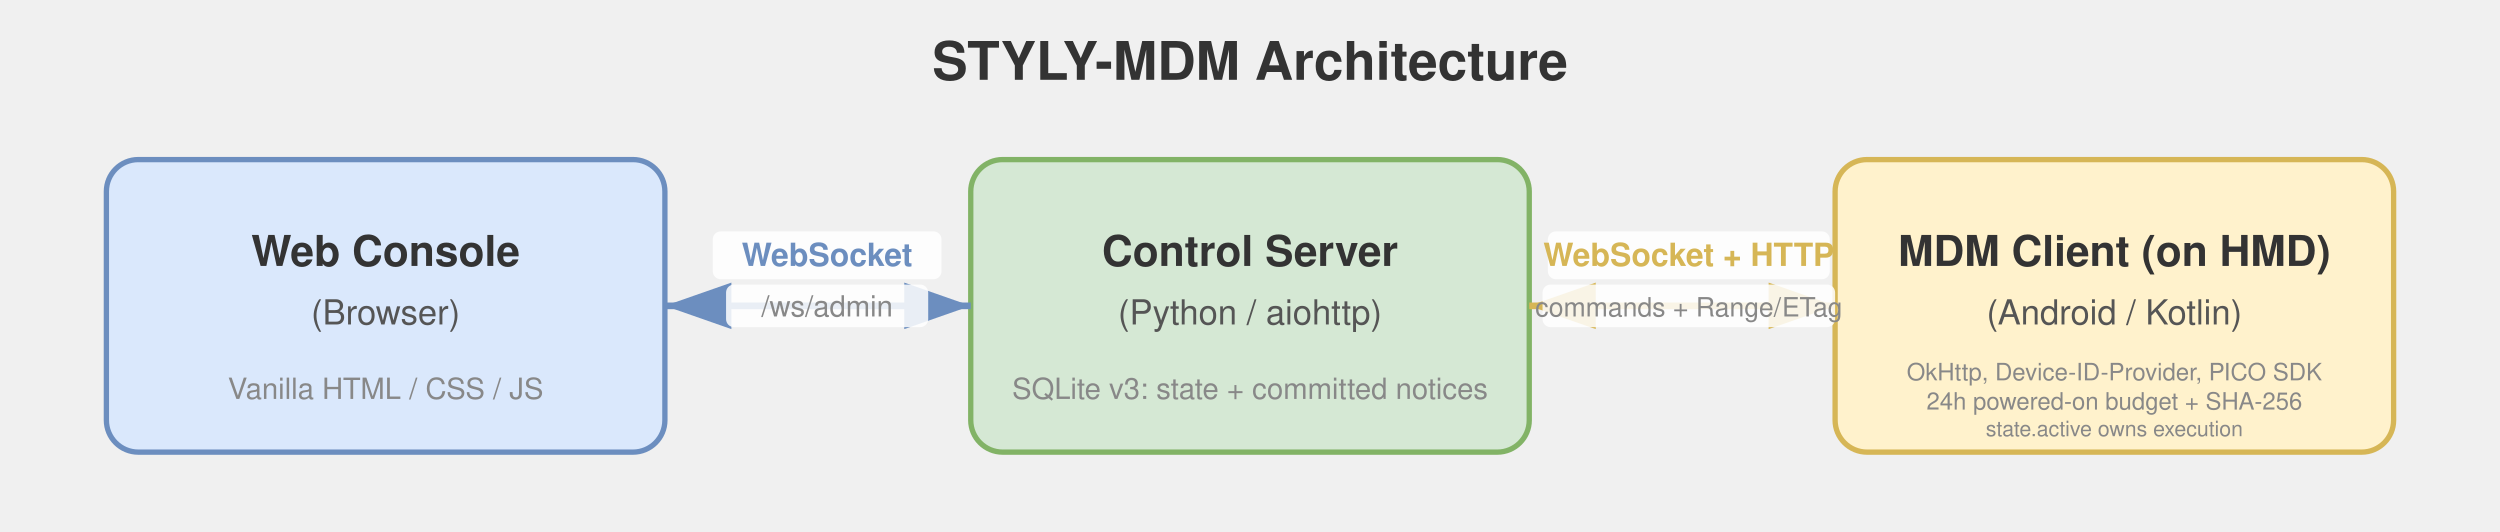
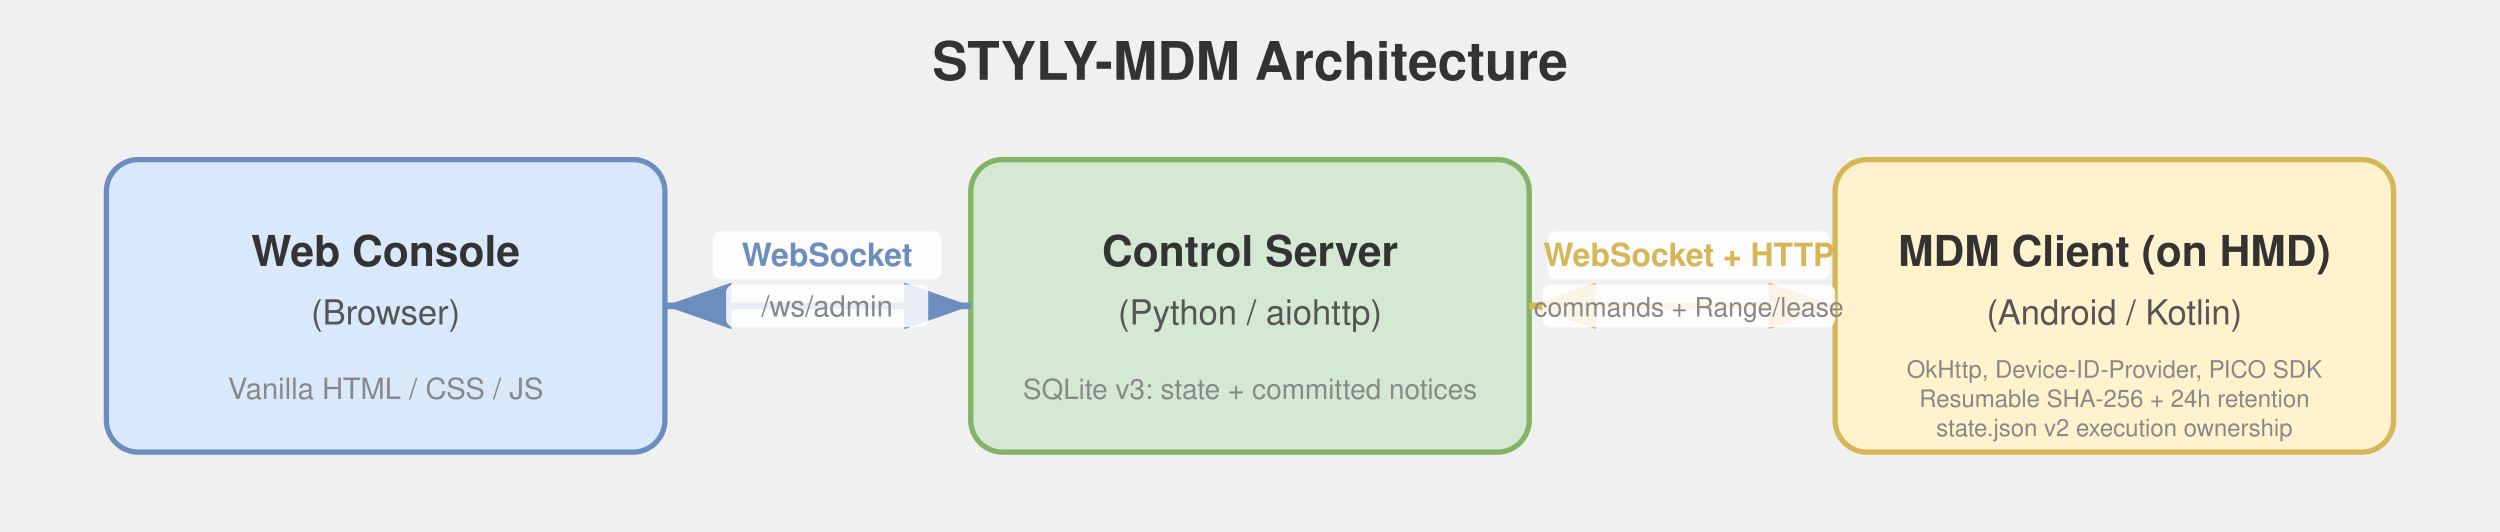
- <svg xmlns="http://www.w3.org/2000/svg" version="1.1" viewBox="0 0 940 200" font-family="Segoe UI, Helvetica, Arial, sans-serif" content="&lt;mxfile host=&quot;Claude&quot;&gt; &lt;diagram id=&quot;arch&quot; name=&quot;Architecture&quot;&gt; &lt;mxGraphModel dx=&quot;1422&quot; dy=&quot;762&quot; grid=&quot;1&quot; gridSize=&quot;10&quot; guides=&quot;1&quot; tooltips=&quot;1&quot; connect=&quot;1&quot; arrows=&quot;1&quot; fold=&quot;1&quot; page=&quot;1&quot; pageScale=&quot;1&quot; pageWidth=&quot;1169&quot; pageHeight=&quot;827&quot; math=&quot;0&quot; shadow=&quot;0&quot;&gt; &lt;root&gt; &lt;mxCell id=&quot;0&quot;/&gt; &lt;mxCell id=&quot;1&quot; parent=&quot;0&quot;/&gt; &lt;mxCell id=&quot;2&quot; value=&quot;&quot; style=&quot;rounded=1;whiteSpace=wrap;html=1;fillColor=#dae8fc;strokeColor=#6c8ebf;arcSize=10;&quot; vertex=&quot;1&quot; parent=&quot;1&quot;&gt;&lt;mxGeometry x=&quot;40&quot; y=&quot;80&quot; width=&quot;200&quot; height=&quot;100&quot; as=&quot;geometry&quot;/&gt;&lt;/mxCell&gt; &lt;mxCell id=&quot;2a&quot; value=&quot;&amp;lt;b&amp;gt;Web Console&amp;lt;/b&amp;gt;&amp;lt;br&amp;gt;(Browser)&quot; style=&quot;text;html=1;align=center;verticalAlign=middle;resizable=0;points=[];autosize=1;&quot; vertex=&quot;1&quot; parent=&quot;1&quot;&gt;&lt;mxGeometry x=&quot;95&quot; y=&quot;105&quot; width=&quot;90&quot; height=&quot;50&quot; as=&quot;geometry&quot;/&gt;&lt;/mxCell&gt; &lt;mxCell id=&quot;2b&quot; value=&quot;Vanilla HTML / CSS / JS&quot; style=&quot;text;html=1;align=center;verticalAlign=middle;fontColor=#666666;fontSize=10;&quot; vertex=&quot;1&quot; parent=&quot;1&quot;&gt;&lt;mxGeometry x=&quot;60&quot; y=&quot;155&quot; width=&quot;160&quot; height=&quot;20&quot; as=&quot;geometry&quot;/&gt;&lt;/mxCell&gt; &lt;mxCell id=&quot;3&quot; value=&quot;&quot; style=&quot;rounded=1;whiteSpace=wrap;html=1;fillColor=#d5e8d4;strokeColor=#82b366;arcSize=10;&quot; vertex=&quot;1&quot; parent=&quot;1&quot;&gt;&lt;mxGeometry x=&quot;360&quot; y=&quot;80&quot; width=&quot;220&quot; height=&quot;100&quot; as=&quot;geometry&quot;/&gt;&lt;/mxCell&gt; &lt;mxCell id=&quot;3a&quot; value=&quot;&amp;lt;b&amp;gt;Control Server&amp;lt;/b&amp;gt;&amp;lt;br&amp;gt;(Python / aiohttp)&quot; style=&quot;text;html=1;align=center;verticalAlign=middle;resizable=0;points=[];autosize=1;&quot; vertex=&quot;1&quot; parent=&quot;1&quot;&gt;&lt;mxGeometry x=&quot;405&quot; y=&quot;105&quot; width=&quot;130&quot; height=&quot;50&quot; as=&quot;geometry&quot;/&gt;&lt;/mxCell&gt; &lt;mxCell id=&quot;3b&quot; value=&quot;SQLite v3: state + committed notices&quot; style=&quot;text;html=1;align=center;verticalAlign=middle;fontColor=#666666;fontSize=10;&quot; vertex=&quot;1&quot; parent=&quot;1&quot;&gt;&lt;mxGeometry x=&quot;390&quot; y=&quot;155&quot; width=&quot;160&quot; height=&quot;20&quot; as=&quot;geometry&quot;/&gt;&lt;/mxCell&gt; &lt;mxCell id=&quot;4&quot; value=&quot;&quot; style=&quot;rounded=1;whiteSpace=wrap;html=1;fillColor=#fff2cc;strokeColor=#d6b656;arcSize=10;&quot; vertex=&quot;1&quot; parent=&quot;1&quot;&gt;&lt;mxGeometry x=&quot;700&quot; y=&quot;80&quot; width=&quot;200&quot; height=&quot;100&quot; as=&quot;geometry&quot;/&gt;&lt;/mxCell&gt; &lt;mxCell id=&quot;4a&quot; value=&quot;&amp;lt;b&amp;gt;MDM Client (on HMD)&amp;lt;/b&amp;gt;&amp;lt;br&amp;gt;(Android / Kotlin)&quot; style=&quot;text;html=1;align=center;verticalAlign=middle;resizable=0;points=[];autosize=1;&quot; vertex=&quot;1&quot; parent=&quot;1&quot;&gt;&lt;mxGeometry x=&quot;740&quot; y=&quot;105&quot; width=&quot;120&quot; height=&quot;50&quot; as=&quot;geometry&quot;/&gt;&lt;/mxCell&gt; &lt;mxCell id=&quot;4b&quot; value=&quot;OkHttp, PICO SDK; resumable SHA-256; 24h powered-on budget; durable apply gate&quot; style=&quot;text;html=1;align=center;verticalAlign=middle;fontColor=#666666;fontSize=10;&quot; vertex=&quot;1&quot; parent=&quot;1&quot;&gt;&lt;mxGeometry x=&quot;705&quot; y=&quot;155&quot; width=&quot;190&quot; height=&quot;20&quot; as=&quot;geometry&quot;/&gt;&lt;/mxCell&gt; &lt;mxCell id=&quot;5&quot; style=&quot;edgeStyle=orthogonalEdgeStyle;rounded=0;orthogonalLoop=1;jettySize=auto;containsPoints=1;endArrow=block;endFill=1;startArrow=block;startFill=1;strokeWidth=2;strokeColor=#6c8ebf;&quot; edge=&quot;1&quot; parent=&quot;1&quot; source=&quot;2&quot; target=&quot;3&quot;&gt;&lt;mxGeometry relative=&quot;1&quot; as=&quot;geometry&quot;/&gt;&lt;/mxCell&gt; &lt;mxCell id=&quot;5a&quot; value=&quot;WebSocket&amp;lt;br&amp;gt;&amp;lt;font style=&amp;quot;font-size:10px&amp;quot;&amp;gt;/ws/admin&amp;lt;/font&amp;gt;&quot; style=&quot;edgeLabel;html=1;align=center;verticalAlign=middle;resizable=0;points=[];&quot; vertex=&quot;1&quot; connectable=&quot;0&quot; parent=&quot;5&quot;&gt;&lt;mxGeometry x=&quot;-0.1&quot; relative=&quot;1&quot; as=&quot;geometry&quot;&gt;&lt;mxPoint as=&quot;offset&quot;/&gt;&lt;/mxGeometry&gt;&lt;/mxCell&gt; &lt;mxCell id=&quot;6&quot; style=&quot;edgeStyle=orthogonalEdgeStyle;rounded=0;orthogonalLoop=1;jettySize=auto;containsPoints=1;endArrow=block;endFill=1;startArrow=block;startFill=1;strokeWidth=2;strokeColor=#d6b656;&quot; edge=&quot;1&quot; parent=&quot;1&quot; source=&quot;3&quot; target=&quot;4&quot;&gt;&lt;mxGeometry relative=&quot;1&quot; as=&quot;geometry&quot;/&gt;&lt;/mxCell&gt; &lt;mxCell id=&quot;6a&quot; value=&quot;WebSocket + HTTP&amp;lt;br&amp;gt;&amp;lt;font style=&amp;quot;font-size:10px&amp;quot;&amp;gt;commands + Range/ETag&amp;lt;/font&amp;gt;&quot; style=&quot;edgeLabel;html=1;align=center;verticalAlign=middle;resizable=0;points=[];&quot; vertex=&quot;1&quot; connectable=&quot;0&quot; parent=&quot;6&quot;&gt;&lt;mxGeometry x=&quot;-0.1&quot; relative=&quot;1&quot; as=&quot;geometry&quot;&gt;&lt;mxPoint as=&quot;offset&quot;/&gt;&lt;/mxGeometry&gt;&lt;/mxCell&gt; &lt;mxCell id=&quot;7&quot; value=&quot;&amp;lt;font style=&amp;quot;font-size:16px&amp;quot;&amp;gt;&amp;lt;b&amp;gt;STYLY-MDM Architecture&amp;lt;/b&amp;gt;&amp;lt;/font&amp;gt;&quot; style=&quot;text;html=1;align=center;verticalAlign=middle;resizable=0;points=[];autosize=1;&quot; vertex=&quot;1&quot; parent=&quot;1&quot;&gt;&lt;mxGeometry x=&quot;350&quot; y=&quot;20&quot; width=&quot;240&quot; height=&quot;40&quot; as=&quot;geometry&quot;/&gt;&lt;/mxCell&gt; &lt;/root&gt; &lt;/mxGraphModel&gt; &lt;/diagram&gt; &lt;/mxfile&gt;">
+ <svg xmlns="http://www.w3.org/2000/svg" version="1.1" viewBox="0 0 940 200" font-family="Segoe UI, Helvetica, Arial, sans-serif" content="&lt;mxfile host=&quot;Claude&quot;&gt; &lt;diagram id=&quot;arch&quot; name=&quot;Architecture&quot;&gt; &lt;mxGraphModel dx=&quot;1422&quot; dy=&quot;762&quot; grid=&quot;1&quot; gridSize=&quot;10&quot; guides=&quot;1&quot; tooltips=&quot;1&quot; connect=&quot;1&quot; arrows=&quot;1&quot; fold=&quot;1&quot; page=&quot;1&quot; pageScale=&quot;1&quot; pageWidth=&quot;1169&quot; pageHeight=&quot;827&quot; math=&quot;0&quot; shadow=&quot;0&quot;&gt; &lt;root&gt; &lt;mxCell id=&quot;0&quot;/&gt; &lt;mxCell id=&quot;1&quot; parent=&quot;0&quot;/&gt; &lt;mxCell id=&quot;2&quot; value=&quot;&quot; style=&quot;rounded=1;whiteSpace=wrap;html=1;fillColor=#dae8fc;strokeColor=#6c8ebf;arcSize=10;&quot; vertex=&quot;1&quot; parent=&quot;1&quot;&gt;&lt;mxGeometry x=&quot;40&quot; y=&quot;60&quot; width=&quot;210&quot; height=&quot;110&quot; as=&quot;geometry&quot;/&gt;&lt;/mxCell&gt; &lt;mxCell id=&quot;2a&quot; value=&quot;&amp;lt;b&amp;gt;Web Console&amp;lt;/b&amp;gt;&amp;lt;br&amp;gt;(Browser)&quot; style=&quot;text;html=1;align=center;verticalAlign=middle;resizable=0;points=[];autosize=1;&quot; vertex=&quot;1&quot; parent=&quot;1&quot;&gt;&lt;mxGeometry x=&quot;100&quot; y=&quot;85&quot; width=&quot;90&quot; height=&quot;50&quot; as=&quot;geometry&quot;/&gt;&lt;/mxCell&gt; &lt;mxCell id=&quot;2b&quot; value=&quot;Vanilla HTML / CSS / JS&quot; style=&quot;text;html=1;align=center;verticalAlign=middle;fontColor=#666666;fontSize=10;&quot; vertex=&quot;1&quot; parent=&quot;1&quot;&gt;&lt;mxGeometry x=&quot;65&quot; y=&quot;138&quot; width=&quot;160&quot; height=&quot;20&quot; as=&quot;geometry&quot;/&gt;&lt;/mxCell&gt; &lt;mxCell id=&quot;3&quot; value=&quot;&quot; style=&quot;rounded=1;whiteSpace=wrap;html=1;fillColor=#d5e8d4;strokeColor=#82b366;arcSize=10;&quot; vertex=&quot;1&quot; parent=&quot;1&quot;&gt;&lt;mxGeometry x=&quot;365&quot; y=&quot;60&quot; width=&quot;210&quot; height=&quot;110&quot; as=&quot;geometry&quot;/&gt;&lt;/mxCell&gt; &lt;mxCell id=&quot;3a&quot; value=&quot;&amp;lt;b&amp;gt;Control Server&amp;lt;/b&amp;gt;&amp;lt;br&amp;gt;(Python / aiohttp)&quot; style=&quot;text;html=1;align=center;verticalAlign=middle;resizable=0;points=[];autosize=1;&quot; vertex=&quot;1&quot; parent=&quot;1&quot;&gt;&lt;mxGeometry x=&quot;405&quot; y=&quot;85&quot; width=&quot;130&quot; height=&quot;50&quot; as=&quot;geometry&quot;/&gt;&lt;/mxCell&gt; &lt;mxCell id=&quot;3b&quot; value=&quot;SQLite v3 jobs, HTTP leases &amp;amp;amp; fences&quot; style=&quot;text;html=1;align=center;verticalAlign=middle;fontColor=#666666;fontSize=10;&quot; vertex=&quot;1&quot; parent=&quot;1&quot;&gt;&lt;mxGeometry x=&quot;375&quot; y=&quot;138&quot; width=&quot;190&quot; height=&quot;20&quot; as=&quot;geometry&quot;/&gt;&lt;/mxCell&gt; &lt;mxCell id=&quot;4&quot; value=&quot;&quot; style=&quot;rounded=1;whiteSpace=wrap;html=1;fillColor=#fff2cc;strokeColor=#d6b656;arcSize=10;&quot; vertex=&quot;1&quot; parent=&quot;1&quot;&gt;&lt;mxGeometry x=&quot;690&quot; y=&quot;60&quot; width=&quot;210&quot; height=&quot;110&quot; as=&quot;geometry&quot;/&gt;&lt;/mxCell&gt; &lt;mxCell id=&quot;4a&quot; value=&quot;&amp;lt;b&amp;gt;MDM Client (on HMD)&amp;lt;/b&amp;gt;&amp;lt;br&amp;gt;(Android / Kotlin)&quot; style=&quot;text;html=1;align=center;verticalAlign=middle;resizable=0;points=[];autosize=1;&quot; vertex=&quot;1&quot; parent=&quot;1&quot;&gt;&lt;mxGeometry x=&quot;735&quot; y=&quot;82&quot; width=&quot;120&quot; height=&quot;50&quot; as=&quot;geometry&quot;/&gt;&lt;/mxCell&gt; &lt;mxCell id=&quot;4b&quot; value=&quot;OkHttp, Device-ID-Provider, PICO SDK&amp;lt;br&amp;gt;Resumable SHA-256 + 24h retention&amp;lt;br&amp;gt;state.json v2 execution ownership&quot; style=&quot;text;html=1;align=center;verticalAlign=middle;fontColor=#666666;fontSize=9;&quot; vertex=&quot;1&quot; parent=&quot;1&quot;&gt;&lt;mxGeometry x=&quot;695&quot; y=&quot;132&quot; width=&quot;200&quot; height=&quot;36&quot; as=&quot;geometry&quot;/&gt;&lt;/mxCell&gt; &lt;mxCell id=&quot;5&quot; style=&quot;edgeStyle=orthogonalEdgeStyle;rounded=0;orthogonalLoop=1;jettySize=auto;containsPoints=1;endArrow=block;endFill=1;startArrow=block;startFill=1;strokeWidth=2;strokeColor=#6c8ebf;&quot; edge=&quot;1&quot; parent=&quot;1&quot; source=&quot;2&quot; target=&quot;3&quot;&gt;&lt;mxGeometry relative=&quot;1&quot; as=&quot;geometry&quot;/&gt;&lt;/mxCell&gt; &lt;mxCell id=&quot;5a&quot; value=&quot;WebSocket&amp;lt;br&amp;gt;&amp;lt;font style=&amp;quot;font-size:10px&amp;quot;&amp;gt;/ws/admin&amp;lt;/font&amp;gt;&quot; style=&quot;edgeLabel;html=1;align=center;verticalAlign=middle;resizable=0;points=[];&quot; vertex=&quot;1&quot; connectable=&quot;0&quot; parent=&quot;5&quot;&gt;&lt;mxGeometry x=&quot;-0.1&quot; relative=&quot;1&quot; as=&quot;geometry&quot;&gt;&lt;mxPoint as=&quot;offset&quot;/&gt;&lt;/mxGeometry&gt;&lt;/mxCell&gt; &lt;mxCell id=&quot;6&quot; style=&quot;edgeStyle=orthogonalEdgeStyle;rounded=0;orthogonalLoop=1;jettySize=auto;containsPoints=1;endArrow=block;endFill=1;startArrow=block;startFill=1;strokeWidth=2;strokeColor=#d6b656;&quot; edge=&quot;1&quot; parent=&quot;1&quot; source=&quot;3&quot; target=&quot;4&quot;&gt;&lt;mxGeometry relative=&quot;1&quot; as=&quot;geometry&quot;/&gt;&lt;/mxCell&gt; &lt;mxCell id=&quot;6a&quot; value=&quot;WebSocket + HTTP&amp;lt;br&amp;gt;&amp;lt;font style=&amp;quot;font-size:10px&amp;quot;&amp;gt;commands + Range/lease&amp;lt;/font&amp;gt;&quot; style=&quot;edgeLabel;html=1;align=center;verticalAlign=middle;resizable=0;points=[];&quot; vertex=&quot;1&quot; connectable=&quot;0&quot; parent=&quot;6&quot;&gt;&lt;mxGeometry x=&quot;-0.1&quot; relative=&quot;1&quot; as=&quot;geometry&quot;&gt;&lt;mxPoint as=&quot;offset&quot;/&gt;&lt;/mxGeometry&gt;&lt;/mxCell&gt; &lt;mxCell id=&quot;7&quot; value=&quot;&amp;lt;font style=&amp;quot;font-size:16px&amp;quot;&amp;gt;&amp;lt;b&amp;gt;STYLY-MDM Architecture&amp;lt;/b&amp;gt;&amp;lt;/font&amp;gt;&quot; style=&quot;text;html=1;align=center;verticalAlign=middle;resizable=0;points=[];autosize=1;&quot; vertex=&quot;1&quot; parent=&quot;1&quot;&gt;&lt;mxGeometry x=&quot;350&quot; y=&quot;15&quot; width=&quot;240&quot; height=&quot;40&quot; as=&quot;geometry&quot;/&gt;&lt;/mxCell&gt; &lt;/root&gt; &lt;/mxGraphModel&gt; &lt;/diagram&gt; &lt;/mxfile&gt;">
  <text x="470" y="30" text-anchor="middle" font-size="20" font-weight="bold" fill="#333">STYLY-MDM Architecture</text>
  <rect x="40" y="60" width="210" height="110" rx="12" ry="12" fill="#dae8fc" stroke="#6c8ebf" stroke-width="2" />
  <text x="145" y="100" text-anchor="middle" font-size="16" font-weight="bold" fill="#333">Web Console</text>
  <text x="145" y="122" text-anchor="middle" font-size="13" fill="#555">(Browser)</text>
  <text x="145" y="150" text-anchor="middle" font-size="11" fill="#888">Vanilla HTML / CSS / JS</text>
  <rect x="365" y="60" width="210" height="110" rx="12" ry="12" fill="#d5e8d4" stroke="#82b366" stroke-width="2" />
  <text x="470" y="100" text-anchor="middle" font-size="16" font-weight="bold" fill="#333">Control Server</text>
  <text x="470" y="122" text-anchor="middle" font-size="13" fill="#555">(Python / aiohttp)</text>
-   <text x="470" y="150" text-anchor="middle" font-size="11" fill="#888">SQLite v3: state + committed notices</text>
+   <text x="470" y="150" text-anchor="middle" font-size="10.5" fill="#888">SQLite v3: state + committed notices</text>
  <rect x="690" y="60" width="210" height="110" rx="12" ry="12" fill="#fff2cc" stroke="#d6b656" stroke-width="2" />
  <text x="795" y="100" text-anchor="middle" font-size="16" font-weight="bold" fill="#333">MDM Client (on HMD)</text>
  <text x="795" y="122" text-anchor="middle" font-size="13" fill="#555">(Android / Kotlin)</text>
-   <text x="795" y="143" text-anchor="middle" font-size="9" fill="#888">OkHttp, Device-ID-Provider, PICO SDK</text>
-   <text x="795" y="154" text-anchor="middle" font-size="9" fill="#888">24h powered-on budget + SHA-256</text>
-   <text x="795" y="164" text-anchor="middle" font-size="8" fill="#888">state.active owns execution</text>
+   <text x="795" y="142" text-anchor="middle" font-size="9" fill="#888">OkHttp, Device-ID-Provider, PICO SDK</text>
+   <text x="795" y="153" text-anchor="middle" font-size="9" fill="#888">Resumable SHA-256 + 24h retention</text>
+   <text x="795" y="164" text-anchor="middle" font-size="9" fill="#888">state.json v2 execution ownership</text>
  <defs>
    <marker id="arrowRight" markerWidth="10" markerHeight="7" refX="10" refY="3.5" orient="auto">
      <polygon points="0 0, 10 3.5, 0 7" fill="#6c8ebf" />
    </marker>
    <marker id="arrowLeft" markerWidth="10" markerHeight="7" refX="0" refY="3.5" orient="auto">
      <polygon points="10 0, 0 3.5, 10 7" fill="#6c8ebf" />
    </marker>
    <marker id="arrowRight2" markerWidth="10" markerHeight="7" refX="10" refY="3.5" orient="auto">
      <polygon points="0 0, 10 3.5, 0 7" fill="#d6b656" />
    </marker>
    <marker id="arrowLeft2" markerWidth="10" markerHeight="7" refX="0" refY="3.5" orient="auto">
      <polygon points="10 0, 0 3.5, 10 7" fill="#d6b656" />
    </marker>
  </defs>
  <line x1="250" y1="115" x2="365" y2="115" stroke="#6c8ebf" stroke-width="2.5" marker-start="url(#arrowLeft)" marker-end="url(#arrowRight)" />
  <rect x="268" y="87" width="86" height="18" rx="3" fill="white" fill-opacity="0.85" />
  <text x="311" y="100" text-anchor="middle" font-size="12" font-weight="bold" fill="#6c8ebf">WebSocket</text>
  <rect x="273" y="107" width="76" height="16" rx="3" fill="white" fill-opacity="0.85" />
  <text x="311" y="119" text-anchor="middle" font-size="11" fill="#888">/ws/admin</text>
  <line x1="575" y1="115" x2="690" y2="115" stroke="#d6b656" stroke-width="2.5" marker-start="url(#arrowLeft2)" marker-end="url(#arrowRight2)" />
  <rect x="582" y="87" width="106" height="18" rx="3" fill="white" fill-opacity="0.85" />
  <text x="635" y="100" text-anchor="middle" font-size="12" font-weight="bold" fill="#d6b656">WebSocket + HTTP</text>
  <rect x="580" y="107" width="110" height="16" rx="3" fill="white" fill-opacity="0.85" />
-   <text x="635" y="119" text-anchor="middle" font-size="10" fill="#888">commands + Range/ETag</text>
+   <text x="635" y="119" text-anchor="middle" font-size="10" fill="#888">commands + Range/lease</text>
</svg>
